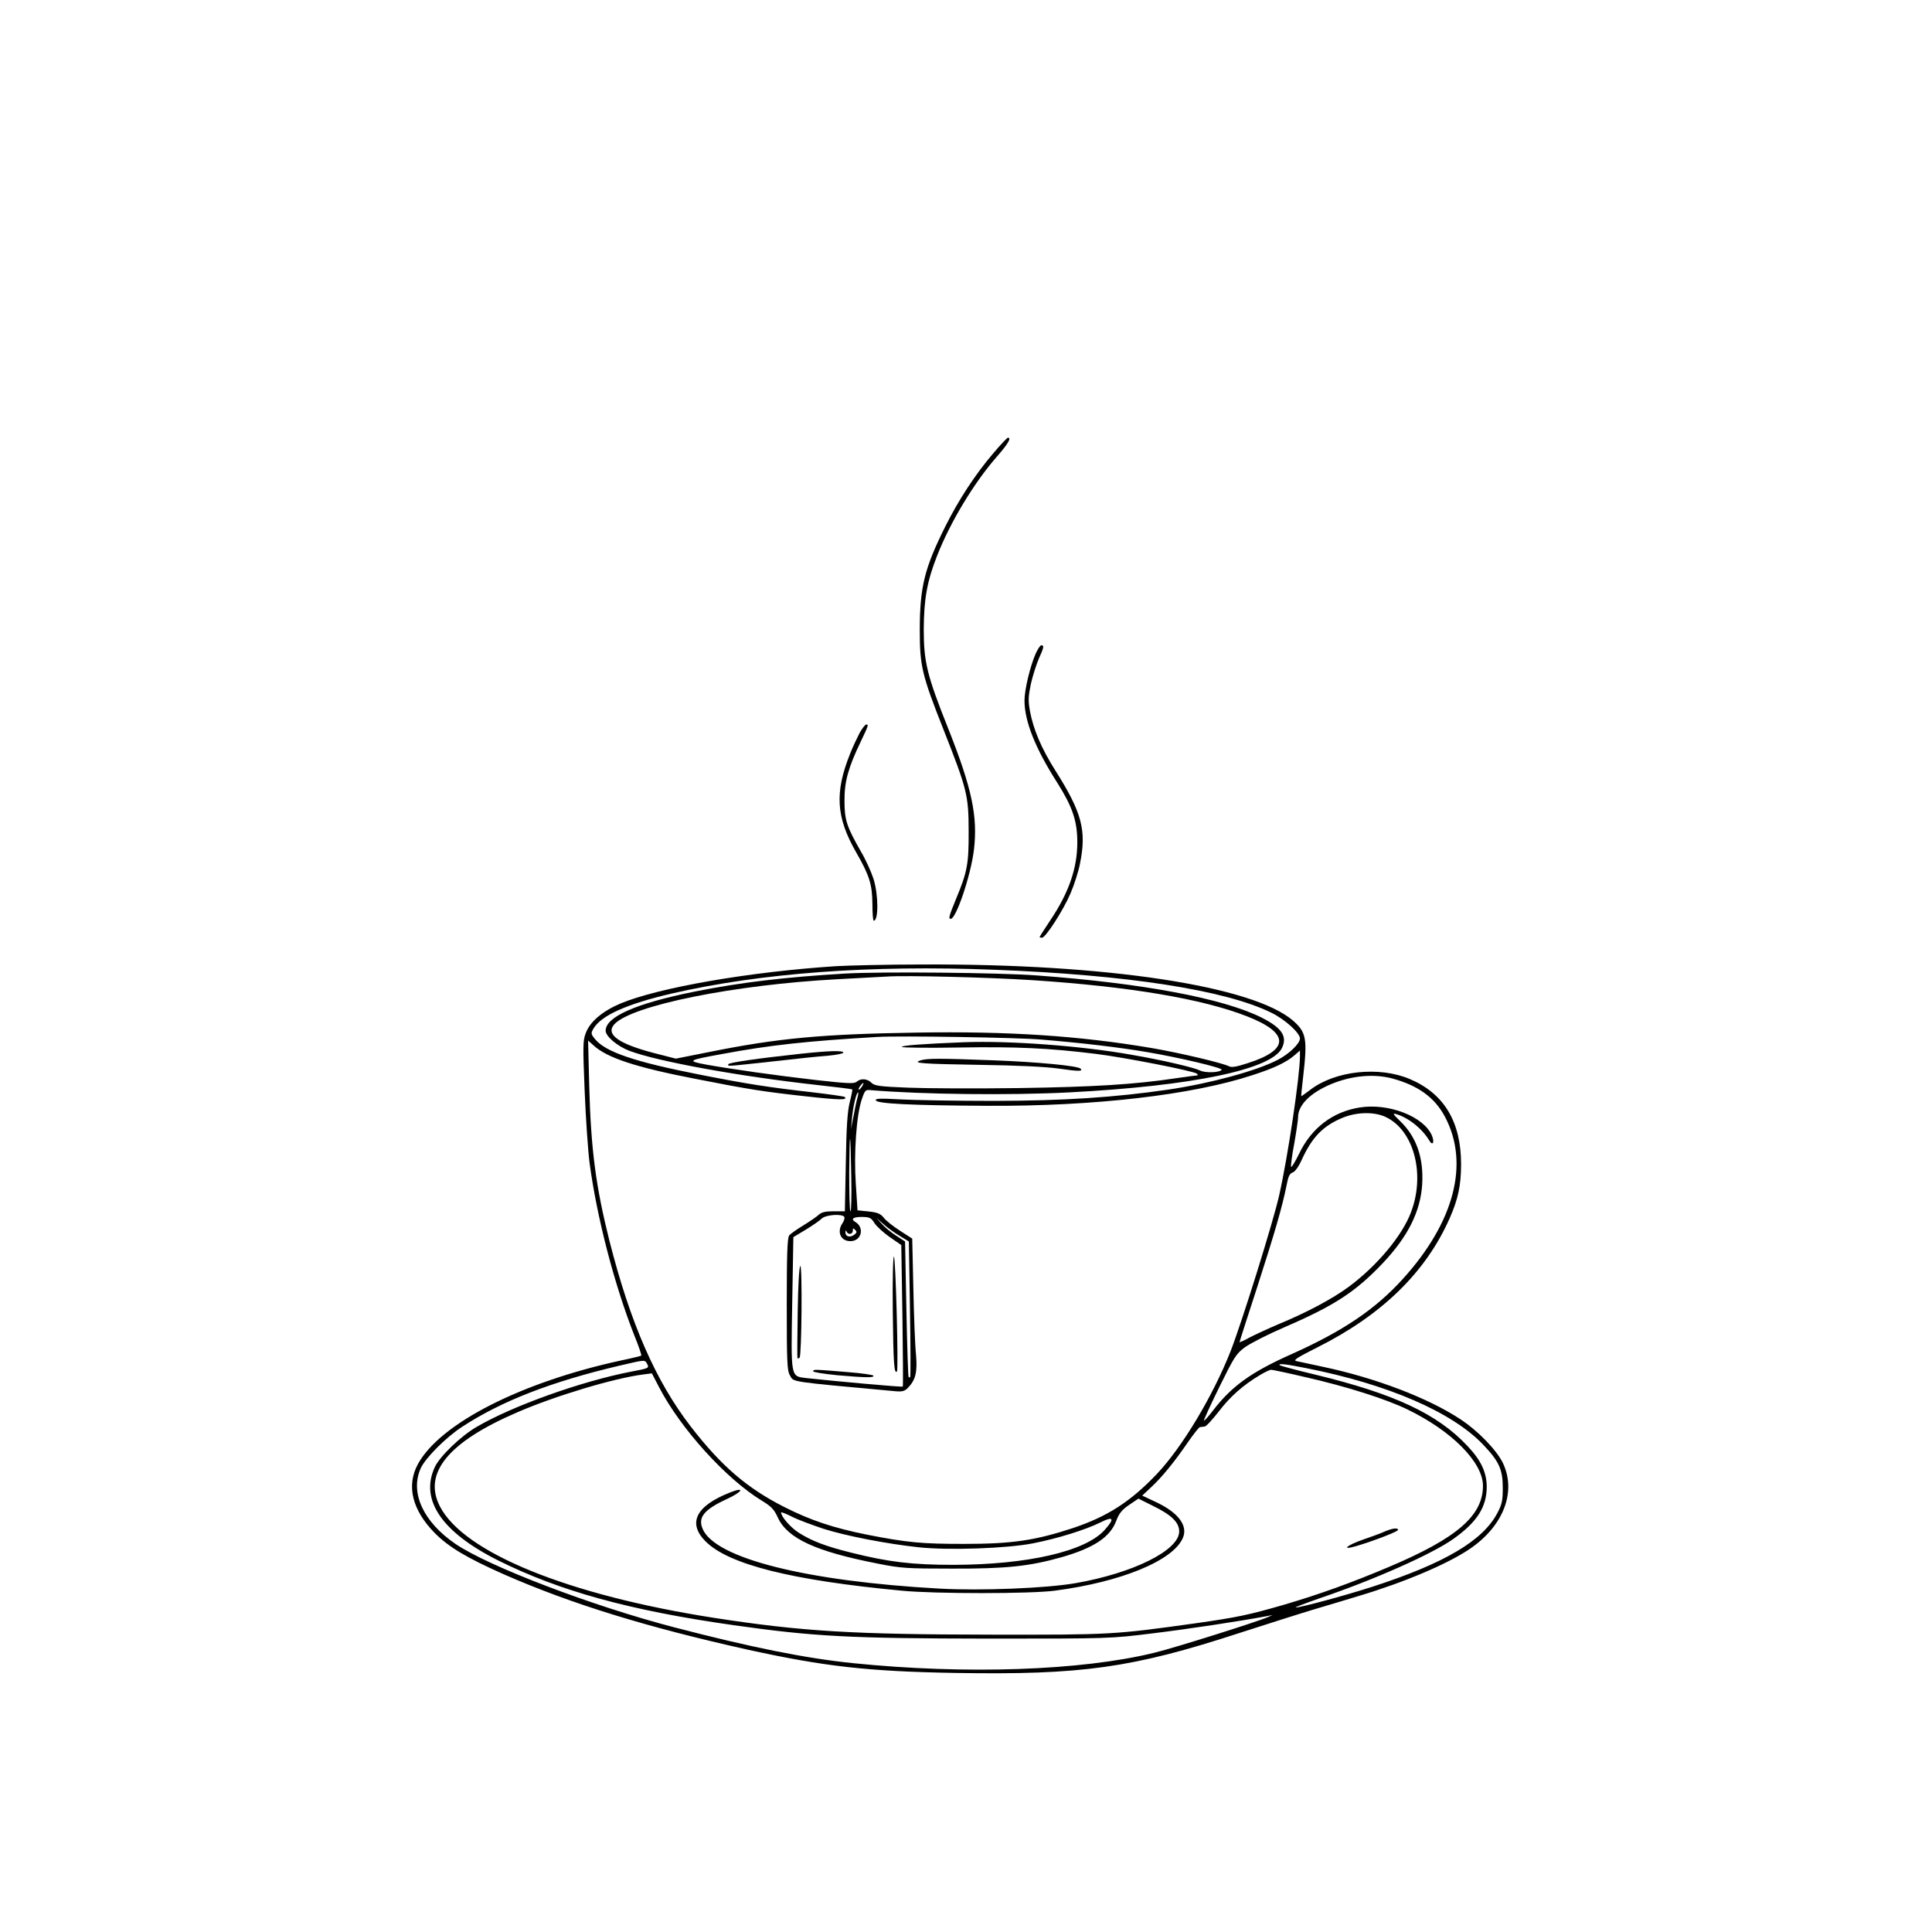
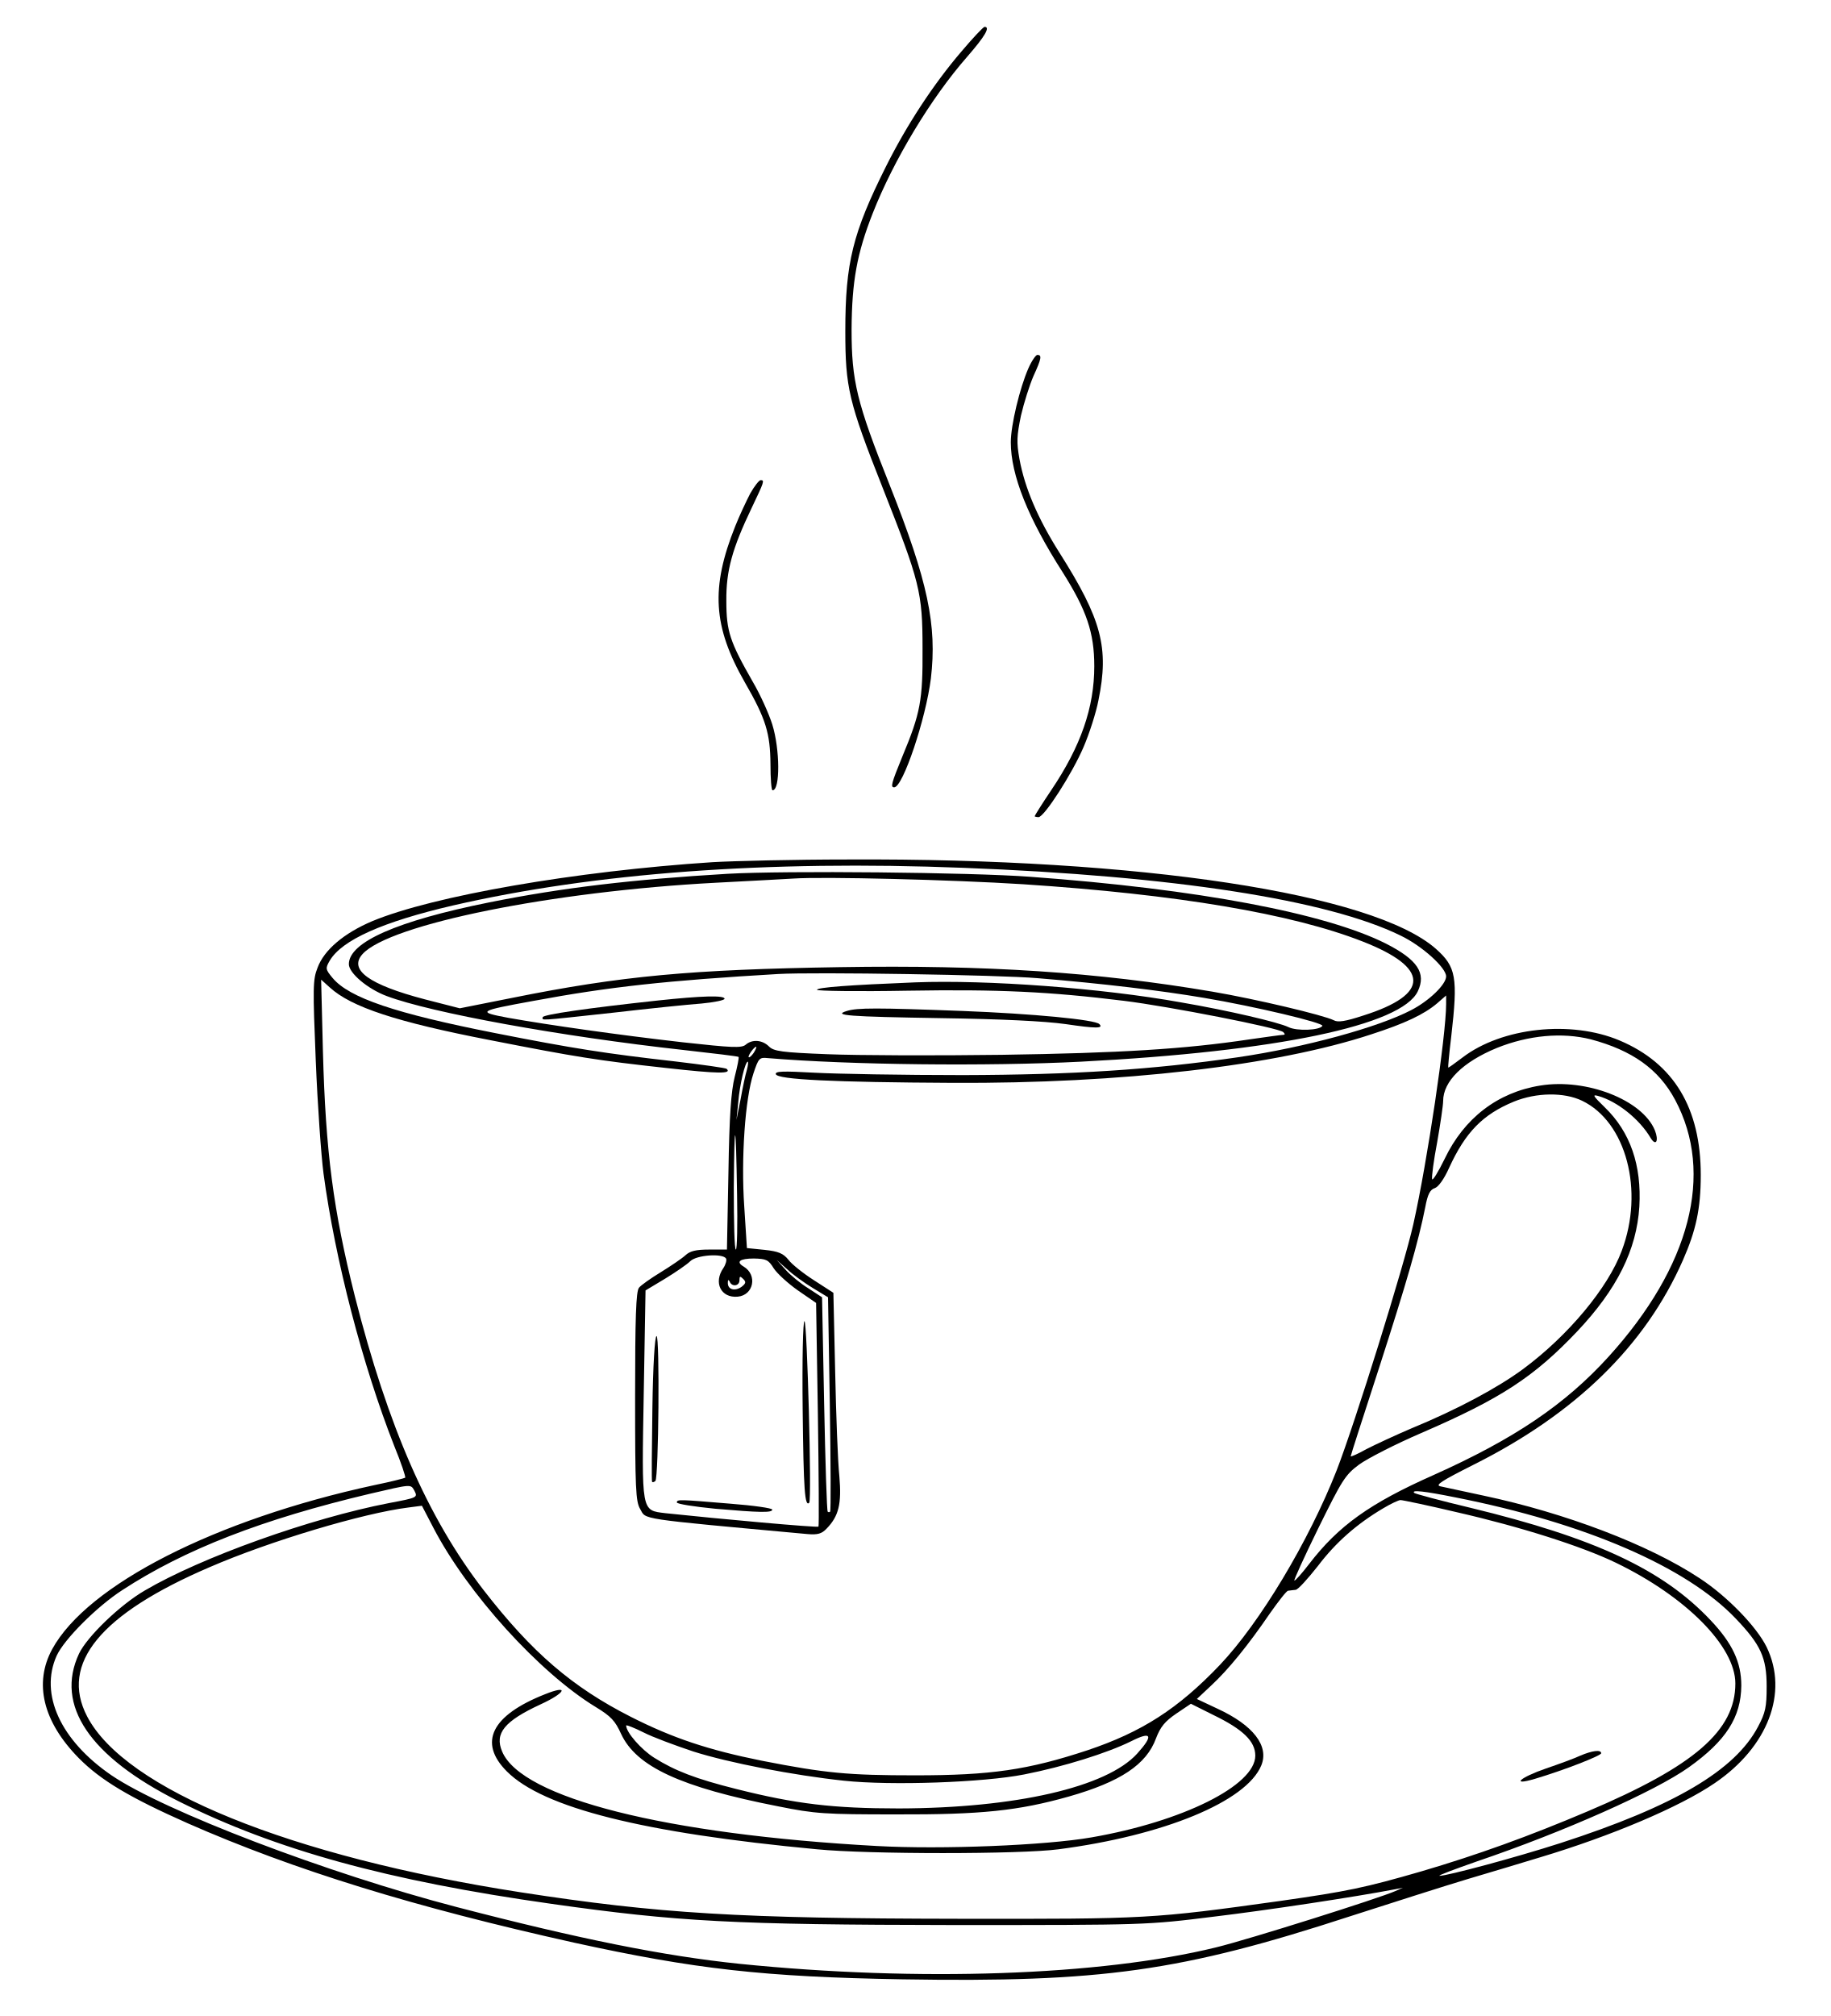
- <svg xmlns="http://www.w3.org/2000/svg" version="1.0" width="1024pt" height="1024pt" viewBox="0 0 1024 1024" preserveAspectRatio="xMidYMid meet">
-   <g transform="translate(0,1024) scale(0.1,-0.1)" fill="#000000" stroke="none">
-     <path d="M5265 7838 c-96 -112 -185 -249 -254 -387 -111 -222 -136 -322 -136 -551 0 -189 11 -237 125 -525 125 -317 134 -350 134 -540 1 -173 -7 -216 -67 -360 -38 -93 -41 -105 -28 -105 29 0 106 229 123 365 21 178 -10 326 -138 648 -111 278 -128 350 -128 522 1 162 18 255 71 390 70 178 195 386 317 525 60 69 78 100 58 100 -4 0 -39 -37 -77 -82z" />
-     <path d="M5489 6775 c-29 -66 -59 -191 -59 -248 0 -110 58 -255 174 -436 80 -127 106 -202 106 -315 0 -138 -45 -268 -144 -415 -31 -46 -56 -86 -56 -88 0 -1 6 -3 13 -3 19 0 113 146 151 235 19 44 42 115 50 157 36 176 11 271 -131 495 -72 114 -116 216 -134 314 -10 56 -9 77 5 145 10 43 29 103 42 133 27 59 29 71 13 71 -5 0 -19 -20 -30 -45z" />
-     <path d="M4556 6355 c-13 -25 -36 -74 -50 -109 -83 -207 -75 -337 32 -524 71 -123 85 -171 86 -274 0 -49 3 -88 7 -88 26 0 25 138 -1 221 -11 35 -40 100 -66 144 -76 133 -88 168 -88 270 -1 102 20 176 85 312 42 88 44 93 30 93 -5 0 -21 -20 -35 -45z" />
-     <path d="M4430 5119 c-459 -30 -938 -113 -1142 -198 -94 -40 -161 -96 -183 -156 -16 -40 -16 -67 -6 -312 6 -147 18 -317 26 -378 39 -290 131 -643 237 -913 23 -56 39 -104 37 -107 -3 -2 -50 -14 -104 -25 -532 -115 -962 -334 -1080 -550 -62 -114 -31 -243 89 -365 74 -75 172 -133 366 -219 357 -157 760 -281 1295 -400 406 -89 637 -115 1101 -123 668 -11 934 26 1504 212 140 45 318 102 395 125 77 23 185 55 240 72 237 71 469 169 586 249 178 121 248 303 174 456 -34 69 -133 171 -225 231 -171 113 -451 219 -725 277 -66 14 -131 28 -144 31 -19 4 3 18 110 72 344 172 577 400 703 686 44 100 60 173 60 286 0 224 -90 374 -272 451 -163 69 -395 44 -527 -57 -25 -19 -46 -34 -48 -34 -1 0 3 46 10 103 23 200 17 235 -52 296 -211 185 -990 304 -1970 299 -181 0 -386 -5 -455 -9z m842 -19 c702 -27 1220 -107 1465 -227 73 -35 153 -108 153 -137 0 -27 -57 -82 -117 -113 -111 -58 -356 -125 -580 -158 -288 -42 -553 -59 -923 -60 -201 0 -425 4 -498 8 -108 6 -133 5 -130 -5 6 -18 192 -27 593 -29 563 -3 1084 57 1405 163 111 36 175 66 219 103 l31 27 0 -29 c0 -104 -63 -529 -110 -738 -31 -139 -196 -668 -257 -825 -94 -239 -258 -512 -392 -653 -140 -147 -262 -225 -444 -286 -200 -66 -324 -84 -577 -84 -225 0 -301 7 -515 49 -179 36 -299 76 -439 147 -197 100 -332 216 -494 425 -187 242 -321 549 -432 986 -72 287 -98 483 -107 821 l-6 240 29 -26 c72 -66 224 -116 539 -177 290 -57 361 -68 588 -93 179 -20 222 -20 204 -3 -3 3 -81 14 -174 25 -229 26 -340 43 -603 95 -335 66 -488 118 -544 184 -25 30 -25 33 -10 59 41 69 177 130 414 185 474 109 1052 152 1712 126z m2103 -575 c139 -37 228 -100 283 -203 132 -247 51 -559 -223 -861 -146 -161 -317 -276 -587 -397 -214 -95 -319 -170 -418 -299 -23 -30 -45 -55 -49 -55 -3 0 33 79 80 175 80 162 90 179 137 214 29 21 123 69 209 106 266 115 377 187 523 341 133 141 199 273 208 418 8 138 -30 250 -116 333 -39 38 -43 44 -22 38 64 -18 139 -78 176 -141 18 -29 28 -9 14 26 -42 102 -230 175 -384 150 -144 -23 -256 -110 -321 -246 -21 -43 -40 -74 -42 -68 -2 6 5 62 17 124 11 63 20 124 20 138 0 66 66 131 180 178 107 43 219 53 315 29z m-29 -206 c148 -71 209 -302 133 -503 -46 -124 -179 -284 -330 -396 -85 -63 -223 -137 -374 -199 -54 -23 -123 -55 -152 -70 -29 -16 -53 -27 -53 -24 0 3 43 136 95 296 92 285 132 423 155 539 8 43 16 59 32 64 12 4 31 30 48 68 55 120 113 179 217 222 76 31 169 32 229 3z m-3916 -1308 c11 -22 11 -23 -85 -41 -264 -51 -630 -182 -819 -293 -83 -48 -194 -155 -221 -212 -81 -173 35 -345 334 -495 327 -163 699 -266 1251 -344 424 -60 610 -70 1350 -71 644 0 645 0 870 28 183 22 473 66 609 92 l26 5 -25 -11 c-54 -24 -491 -162 -602 -189 -388 -95 -998 -116 -1598 -55 -252 26 -536 83 -947 190 -434 113 -982 322 -1159 442 -171 117 -242 272 -184 401 25 55 135 165 220 220 210 137 471 238 830 323 142 33 137 33 150 10z m3491 -22 c436 -86 775 -233 940 -406 84 -88 104 -131 104 -228 0 -69 -4 -88 -29 -135 -77 -146 -279 -266 -662 -390 -152 -49 -380 -110 -406 -110 -7 1 50 22 127 49 289 98 597 235 709 315 125 89 175 168 176 274 0 78 -30 142 -103 219 -160 170 -388 276 -805 377 -101 24 -186 47 -189 50 -11 11 34 6 138 -15z m6 -50 c214 -49 418 -114 532 -169 236 -114 401 -281 401 -405 0 -158 -137 -277 -496 -429 -198 -84 -370 -146 -557 -201 -190 -55 -248 -67 -472 -99 -431 -60 -445 -61 -1080 -60 -734 1 -1004 17 -1470 89 -772 120 -1326 345 -1453 590 -92 177 45 343 411 500 203 88 515 181 666 200 l46 6 38 -73 c114 -220 356 -487 545 -602 51 -31 65 -46 85 -90 51 -110 200 -179 527 -243 124 -25 156 -27 395 -27 285 -1 410 12 580 60 172 49 260 107 292 195 15 39 30 57 68 83 l49 33 76 -38 c99 -48 140 -88 140 -136 0 -100 -244 -221 -549 -274 -154 -27 -502 -41 -720 -29 -709 39 -1192 161 -1257 317 -26 61 8 102 129 158 85 39 97 67 15 34 -180 -71 -225 -162 -128 -259 122 -122 455 -206 1040 -261 173 -17 683 -17 810 0 353 46 630 160 680 281 27 65 -26 135 -148 191 l-68 32 49 46 c56 52 123 134 196 241 29 41 56 76 61 76 6 1 17 2 25 3 8 0 41 37 75 80 59 78 130 141 220 194 25 15 51 27 57 27 7 0 93 -18 190 -41z m-2562 -802 c119 -38 337 -80 505 -98 159 -17 469 -6 605 21 133 26 279 72 358 111 69 35 77 21 21 -41 -102 -113 -409 -183 -799 -184 -221 0 -346 15 -545 65 -136 34 -206 61 -276 105 -43 27 -94 85 -94 108 0 3 26 -7 58 -23 31 -16 107 -44 167 -64z" />
-     <path d="M4480 5080 c-318 -19 -551 -46 -800 -96 -308 -62 -470 -133 -470 -207 0 -30 63 -83 127 -107 149 -56 581 -135 997 -181 99 -11 181 -21 183 -23 2 -2 -4 -32 -13 -67 -12 -48 -18 -129 -21 -321 l-5 -258 -60 0 c-44 0 -64 -5 -79 -19 -12 -11 -49 -36 -83 -57 -33 -20 -67 -44 -73 -52 -10 -12 -13 -101 -13 -365 0 -309 2 -352 17 -377 21 -36 -17 -31 561 -84 34 -3 48 1 64 18 41 42 51 83 43 176 -5 47 -11 204 -14 350 l-6 265 -65 42 c-36 23 -75 54 -86 69 -17 21 -33 28 -80 33 l-59 6 -9 140 c-11 162 3 362 31 446 17 51 20 54 48 51 275 -23 736 -28 1050 -12 657 34 1076 122 1130 236 29 61 -1 106 -107 160 -203 102 -631 183 -1193 224 -200 15 -821 21 -1015 10z m991 -35 c517 -34 902 -99 1139 -192 225 -88 227 -177 3 -248 -61 -20 -86 -24 -100 -16 -34 17 -261 71 -408 96 -383 65 -758 90 -1248 82 -499 -8 -732 -29 -1099 -103 l-176 -35 -117 30 c-187 49 -257 99 -209 152 91 100 636 210 1184 239 113 6 230 12 260 14 102 7 536 -4 771 -19z m49 -315 c218 -18 410 -41 558 -66 172 -29 403 -84 397 -94 -9 -15 -86 -18 -114 -4 -33 16 -198 55 -361 83 -267 48 -650 76 -890 67 -224 -9 -330 -17 -330 -25 0 -4 136 -6 303 -3 305 5 476 -3 727 -34 147 -18 521 -91 534 -105 6 -6 6 -9 0 -9 -6 0 -56 -7 -112 -15 -219 -33 -435 -46 -833 -52 -223 -3 -485 -2 -583 2 -155 6 -181 10 -197 26 -22 22 -56 25 -78 6 -14 -12 -47 -10 -211 8 -219 25 -450 58 -585 82 -107 20 -102 23 85 57 253 47 445 68 820 90 120 7 744 -3 870 -14z m-952 -250 c-7 -10 -14 -17 -17 -15 -4 4 18 35 25 35 2 0 -1 -9 -8 -20z m-23 -57 c-5 -16 -14 -59 -21 -98 l-14 -70 6 60 c5 59 23 135 32 135 2 0 1 -12 -3 -27z m-33 -420 c2 -101 0 -183 -4 -183 -5 0 -7 93 -7 208 2 243 7 232 11 -25z m-37 -213 c3 -5 -1 -20 -9 -32 -34 -49 -8 -101 48 -96 54 5 67 73 20 101 -27 16 -13 27 34 27 42 -1 49 -4 67 -33 11 -17 47 -50 81 -74 l61 -42 6 -373 c3 -204 4 -374 2 -377 -4 -4 -335 26 -513 45 -82 10 -80 0 -73 403 l6 344 65 39 c36 22 74 48 85 59 21 21 109 27 120 9z m291 -99 l51 -31 6 -357 c3 -197 4 -359 1 -362 -2 -2 -6 -2 -8 0 -3 2 -8 165 -12 362 l-7 357 -46 30 c-26 16 -60 44 -76 62 l-30 33 35 -31 c19 -18 58 -46 86 -63z m-239 4 c-23 -16 -47 -9 -46 14 0 10 2 11 6 4 7 -19 33 -16 33 4 0 14 2 15 13 4 10 -10 8 -15 -6 -26z" />
-     <path d="M4245 4655 c-231 -25 -385 -47 -385 -56 0 -11 -23 -13 234 15 121 14 256 28 299 31 42 4 77 11 77 16 0 12 -76 10 -225 -6z" />
-     <path d="M4880 4620 c-49 -15 5 -19 315 -24 202 -3 348 -10 419 -20 102 -15 128 -15 113 0 -14 15 -224 35 -457 44 -291 11 -355 11 -390 0z" />
-     <path d="M4732 3281 c3 -266 7 -325 22 -310 9 9 -7 609 -16 609 -5 0 -8 -127 -6 -299z" />
-     <path d="M4228 3288 c-2 -134 -3 -245 -1 -247 2 -2 6 -1 11 3 11 11 15 486 4 486 -6 0 -12 -99 -14 -242z" />
-     <path d="M4310 2972 c0 -5 57 -14 128 -21 150 -13 192 -14 192 -3 0 5 -64 14 -142 20 -169 14 -178 15 -178 4z" />
-     <path d="M7340 2123 c-19 -9 -71 -28 -115 -43 -87 -30 -120 -59 -38 -35 98 29 223 78 223 86 0 13 -30 9 -70 -8z" />
+ <svg xmlns="http://www.w3.org/2000/svg" version="1.0" id="레이어_1" x="0px" y="0px" viewBox="0 0 614 676" style="enable-background:new 0 0 614 676;" xml:space="preserve">
+   <g transform="translate(0,1024) scale(0.1,-0.1)">
+     <path d="M3225,10068c-96-112-185-249-254-387c-111-222-136-322-136-551c0-189,11-237,125-525c125-317,134-350,134-540   c1-173-7-216-67-360c-38-93-41-105-28-105c29,0,106,229,123,365c21,178-10,326-138,648c-111,278-128,350-128,522   c1,162,18,255,71,390c70,178,195,386,317,525c60,69,78,100,58,100C3298,10150,3263,10113,3225,10068z" />
+     <path d="M3449,9005c-29-66-59-191-59-248c0-110,58-255,174-436c80-127,106-202,106-315c0-138-45-268-144-415c-31-46-56-86-56-88   c0-1,6-3,13-3c19,0,113,146,151,235c19,44,42,115,50,157c36,176,11,271-131,495c-72,114-116,216-134,314c-10,56-9,77,5,145   c10,43,29,103,42,133c27,59,29,71,13,71C3474,9050,3460,9030,3449,9005z" />
+     <path d="M2516,8585c-13-25-36-74-50-109c-83-207-75-337,32-524c71-123,85-171,86-274c0-49,3-88,7-88c26,0,25,138-1,221   c-11,35-40,100-66,144c-76,133-88,168-88,270c-1,102,20,176,85,312c42,88,44,93,30,93C2546,8630,2530,8610,2516,8585z" />
+     <path d="M2390,7349c-459-30-938-113-1142-198c-94-40-161-96-183-156c-16-40-16-67-6-312c6-147,18-317,26-378   c39-290,131-643,237-913c23-56,39-104,37-107c-3-2-50-14-104-25c-532-115-962-334-1080-550c-62-114-31-243,89-365   c74-75,172-133,366-219c357-157,760-281,1295-400c406-89,637-115,1101-123c668-11,934,26,1504,212c140,45,318,102,395,125   s185,55,240,72c237,71,469,169,586,249c178,121,248,303,174,456c-34,69-133,171-225,231c-171,113-451,219-725,277   c-66,14-131,28-144,31c-19,4,3,18,110,72c344,172,577,400,703,686c44,100,60,173,60,286c0,224-90,374-272,451   c-163,69-395,44-527-57c-25-19-46-34-48-34c-1,0,3,46,10,103c23,200,17,235-52,296c-211,185-990,304-1970,299   C2664,7358,2459,7353,2390,7349z M3232,7330c702-27,1220-107,1465-227c73-35,153-108,153-137c0-27-57-82-117-113   c-111-58-356-125-580-158c-288-42-553-59-923-60c-201,0-425,4-498,8c-108,6-133,5-130-5c6-18,192-27,593-29c563-3,1084,57,1405,163   c111,36,175,66,219,103l31,27v-29c0-104-63-529-110-738c-31-139-196-668-257-825c-94-239-258-512-392-653c-140-147-262-225-444-286   c-200-66-324-84-577-84c-225,0-301,7-515,49c-179,36-299,76-439,147c-197,100-332,216-494,425c-187,242-321,549-432,986   c-72,287-98,483-107,821l-6,240l29-26c72-66,224-116,539-177c290-57,361-68,588-93c179-20,222-20,204-3c-3,3-81,14-174,25   c-229,26-340,43-603,95c-335,66-488,118-544,184c-25,30-25,33-10,59c41,69,177,130,414,185C1994,7313,2572,7356,3232,7330z    M5335,6755c139-37,228-100,283-203c132-247,51-559-223-861c-146-161-317-276-587-397c-214-95-319-170-418-299c-23-30-45-55-49-55   c-3,0,33,79,80,175c80,162,90,179,137,214c29,21,123,69,209,106c266,115,377,187,523,341c133,141,199,273,208,418   c8,138-30,250-116,333c-39,38-43,44-22,38c64-18,139-78,176-141c18-29,28-9,14,26c-42,102-230,175-384,150c-144-23-256-110-321-246   c-21-43-40-74-42-68s5,62,17,124c11,63,20,124,20,138c0,66,66,131,180,178C5127,6769,5239,6779,5335,6755z M5306,6549   c148-71,209-302,133-503c-46-124-179-284-330-396c-85-63-223-137-374-199c-54-23-123-55-152-70c-29-16-53-27-53-24s43,136,95,296   c92,285,132,423,155,539c8,43,16,59,32,64c12,4,31,30,48,68c55,120,113,179,217,222C5153,6577,5246,6578,5306,6549z M1390,5241   c11-22,11-23-85-41c-264-51-630-182-819-293c-83-48-194-155-221-212c-81-173,35-345,334-495c327-163,699-266,1251-344   c424-60,610-70,1350-71c644,0,645,0,870,28c183,22,473,66,609,92l26,5l-25-11c-54-24-491-162-602-189c-388-95-998-116-1598-55   c-252,26-536,83-947,190c-434,113-982,322-1159,442c-171,117-242,272-184,401c25,55,135,165,220,220c210,137,471,238,830,323   C1382,5264,1377,5264,1390,5241z M4881,5219c436-86,775-233,940-406c84-88,104-131,104-228c0-69-4-88-29-135   c-77-146-279-266-662-390c-152-49-380-110-406-110c-7,1,50,22,127,49c289,98,597,235,709,315c125,89,175,168,176,274   c0,78-30,142-103,219c-160,170-388,276-805,377c-101,24-186,47-189,50C4732,5245,4777,5240,4881,5219z M4887,5169   c214-49,418-114,532-169c236-114,401-281,401-405c0-158-137-277-496-429c-198-84-370-146-557-201c-190-55-248-67-472-99   c-431-60-445-61-1080-60c-734,1-1004,17-1470,89c-772,120-1326,345-1453,590c-92,177,45,343,411,500c203,88,515,181,666,200l46,6   l38-73c114-220,356-487,545-602c51-31,65-46,85-90c51-110,200-179,527-243c124-25,156-27,395-27c285-1,410,12,580,60   c172,49,260,107,292,195c15,39,30,57,68,83l49,33l76-38c99-48,140-88,140-136c0-100-244-221-549-274c-154-27-502-41-720-29   c-709,39-1192,161-1257,317c-26,61,8,102,129,158c85,39,97,67,15,34c-180-71-225-162-128-259c122-122,455-206,1040-261   c173-17,683-17,810,0c353,46,630,160,680,281c27,65-26,135-148,191l-68,32l49,46c56,52,123,134,196,241c29,41,56,76,61,76   c6,1,17,2,25,3c8,0,41,37,75,80c59,78,130,141,220,194c25,15,51,27,57,27C4704,5210,4790,5192,4887,5169z M2325,4367   c119-38,337-80,505-98c159-17,469-6,605,21c133,26,279,72,358,111c69,35,77,21,21-41c-102-113-409-183-799-184   c-221,0-346,15-545,65c-136,34-206,61-276,105c-43,27-94,85-94,108c0,3,26-7,58-23C2189,4415,2265,4387,2325,4367z" />
+     <path d="M2440,7310c-318-19-551-46-800-96c-308-62-470-133-470-207c0-30,63-83,127-107c149-56,581-135,997-181c99-11,181-21,183-23   s-4-32-13-67c-12-48-18-129-21-321l-5-258h-60c-44,0-64-5-79-19c-12-11-49-36-83-57c-33-20-67-44-73-52c-10-12-13-101-13-365   c0-309,2-352,17-377c21-36-17-31,561-84c34-3,48,1,64,18c41,42,51,83,43,176c-5,47-11,204-14,350l-6,265l-65,42c-36,23-75,54-86,69   c-17,21-33,28-80,33l-59,6l-9,140c-11,162,3,362,31,446c17,51,20,54,48,51c275-23,736-28,1050-12c657,34,1076,122,1130,236   c29,61-1,106-107,160c-203,102-631,183-1193,224C3255,7315,2634,7321,2440,7310z M3431,7275c517-34,902-99,1139-192   c225-88,227-177,3-248c-61-20-86-24-100-16c-34,17-261,71-408,96c-383,65-758,90-1248,82c-499-8-732-29-1099-103l-176-35l-117,30   c-187,49-257,99-209,152c91,100,636,210,1184,239c113,6,230,12,260,14C2762,7301,3196,7290,3431,7275z M3480,6960   c218-18,410-41,558-66c172-29,403-84,397-94c-9-15-86-18-114-4c-33,16-198,55-361,83c-267,48-650,76-890,67c-224-9-330-17-330-25   c0-4,136-6,303-3c305,5,476-3,727-34c147-18,521-91,534-105c6-6,6-9,0-9s-56-7-112-15c-219-33-435-46-833-52c-223-3-485-2-583,2   c-155,6-181,10-197,26c-22,22-56,25-78,6c-14-12-47-10-211,8c-219,25-450,58-585,82c-107,20-102,23,85,57c253,47,445,68,820,90   C2730,6981,3354,6971,3480,6960z M2528,6710c-7-10-14-17-17-15c-4,4,18,35,25,35C2538,6730,2535,6721,2528,6710z M2505,6653   c-5-16-14-59-21-98l-14-70l6,60c5,59,23,135,32,135C2510,6680,2509,6668,2505,6653z M2472,6233c2-101,0-183-4-183c-5,0-7,93-7,208   C2463,6501,2468,6490,2472,6233z M2435,6020c3-5-1-20-9-32c-34-49-8-101,48-96c54,5,67,73,20,101c-27,16-13,27,34,27   c42-1,49-4,67-33c11-17,47-50,81-74l61-42l6-373c3-204,4-374,2-377c-4-4-335,26-513,45c-82,10-80,0-73,403l6,344l65,39   c36,22,74,48,85,59C2336,6032,2424,6038,2435,6020z M2726,5921l51-31l6-357c3-197,4-359,1-362c-2-2-6-2-8,0c-3,2-8,165-12,362   l-7,357l-46,30c-26,16-60,44-76,62l-30,33l35-31C2659,5966,2698,5938,2726,5921z M2487,5925c-23-16-47-9-46,14c0,10,2,11,6,4   c7-19,33-16,33,4c0,14,2,15,13,4C2503,5941,2501,5936,2487,5925z" />
+     <path d="M2205,6885c-231-25-385-47-385-56c0-11-23-13,234,15c121,14,256,28,299,31c42,4,77,11,77,16C2430,6903,2354,6901,2205,6885   z" />
+     <path d="M2840,6850c-49-15,5-19,315-24c202-3,348-10,419-20c102-15,128-15,113,0c-14,15-224,35-457,44   C2939,6861,2875,6861,2840,6850z" />
+     <path d="M2692,5511c3-266,7-325,22-310c9,9-7,609-16,609C2693,5810,2690,5683,2692,5511z" />
+     <path d="M2188,5518c-2-134-3-245-1-247s6-1,11,3c11,11,15,486,4,486C2196,5760,2190,5661,2188,5518z" />
+     <path d="M2270,5202c0-5,57-14,128-21c150-13,192-14,192-3c0,5-64,14-142,20C2279,5212,2270,5213,2270,5202z" />
+     <path d="M5300,4353c-19-9-71-28-115-43c-87-30-120-59-38-35c98,29,223,78,223,86C5370,4374,5340,4370,5300,4353z" />
  </g>
</svg>
